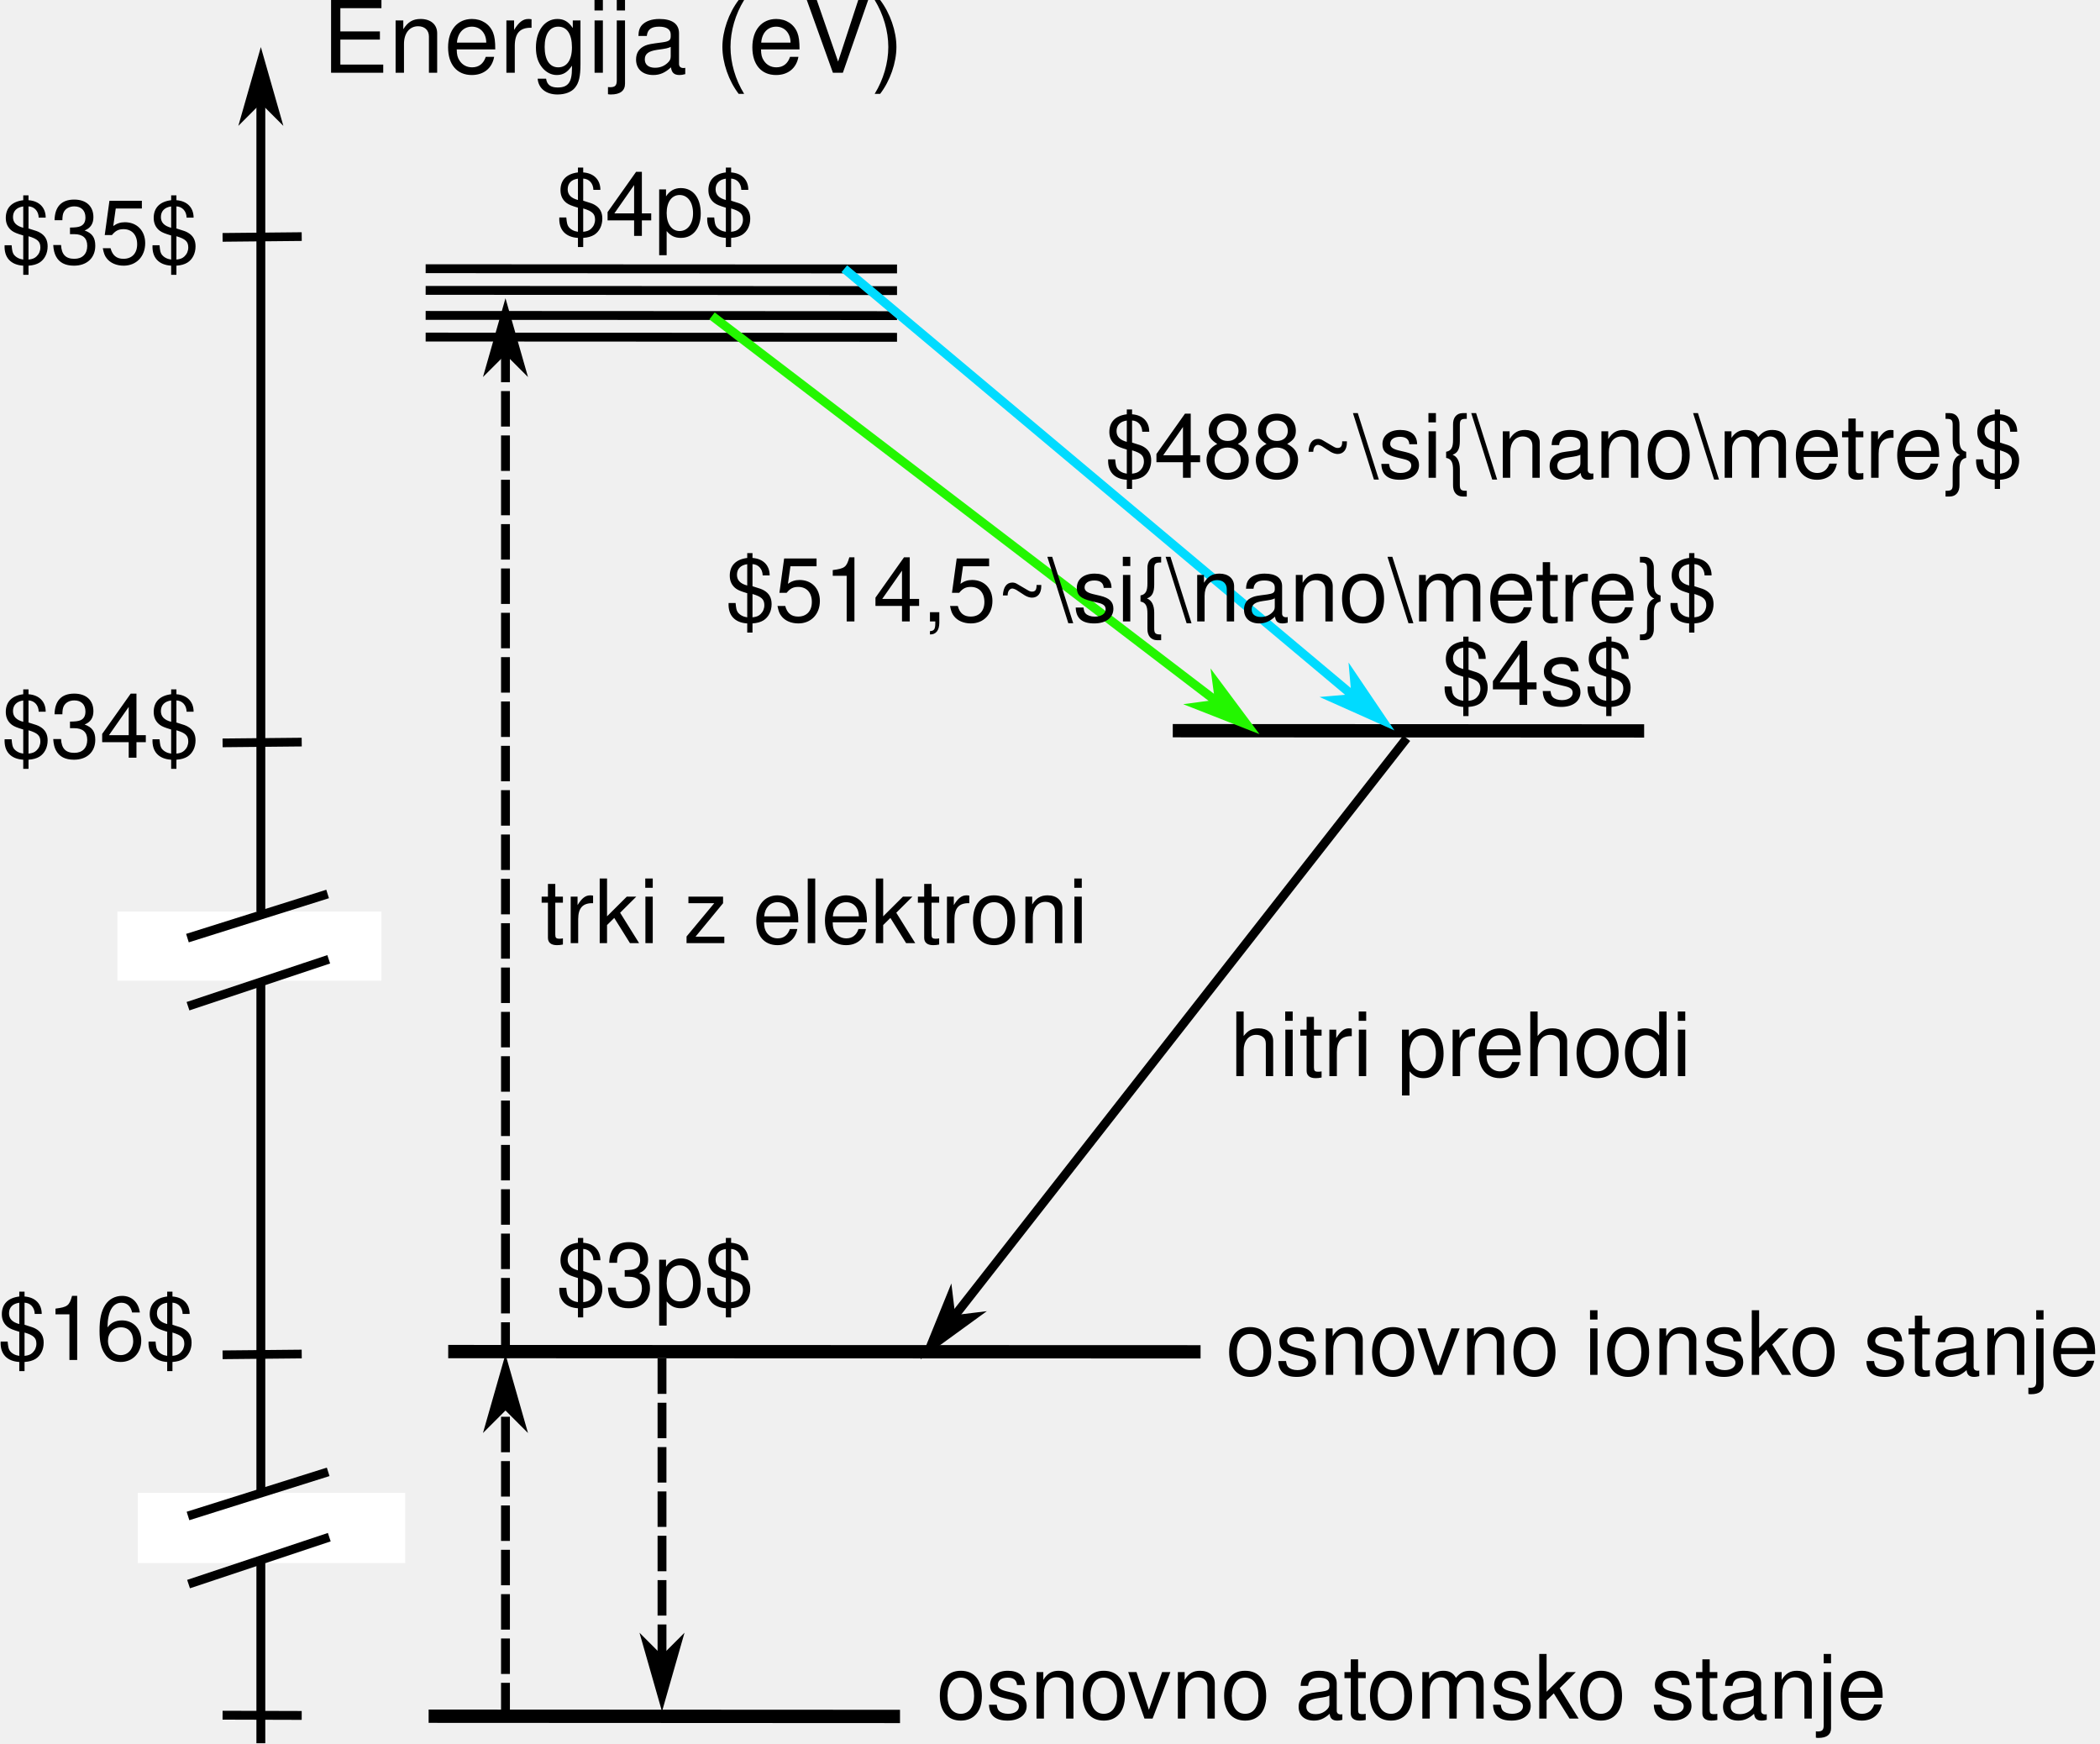
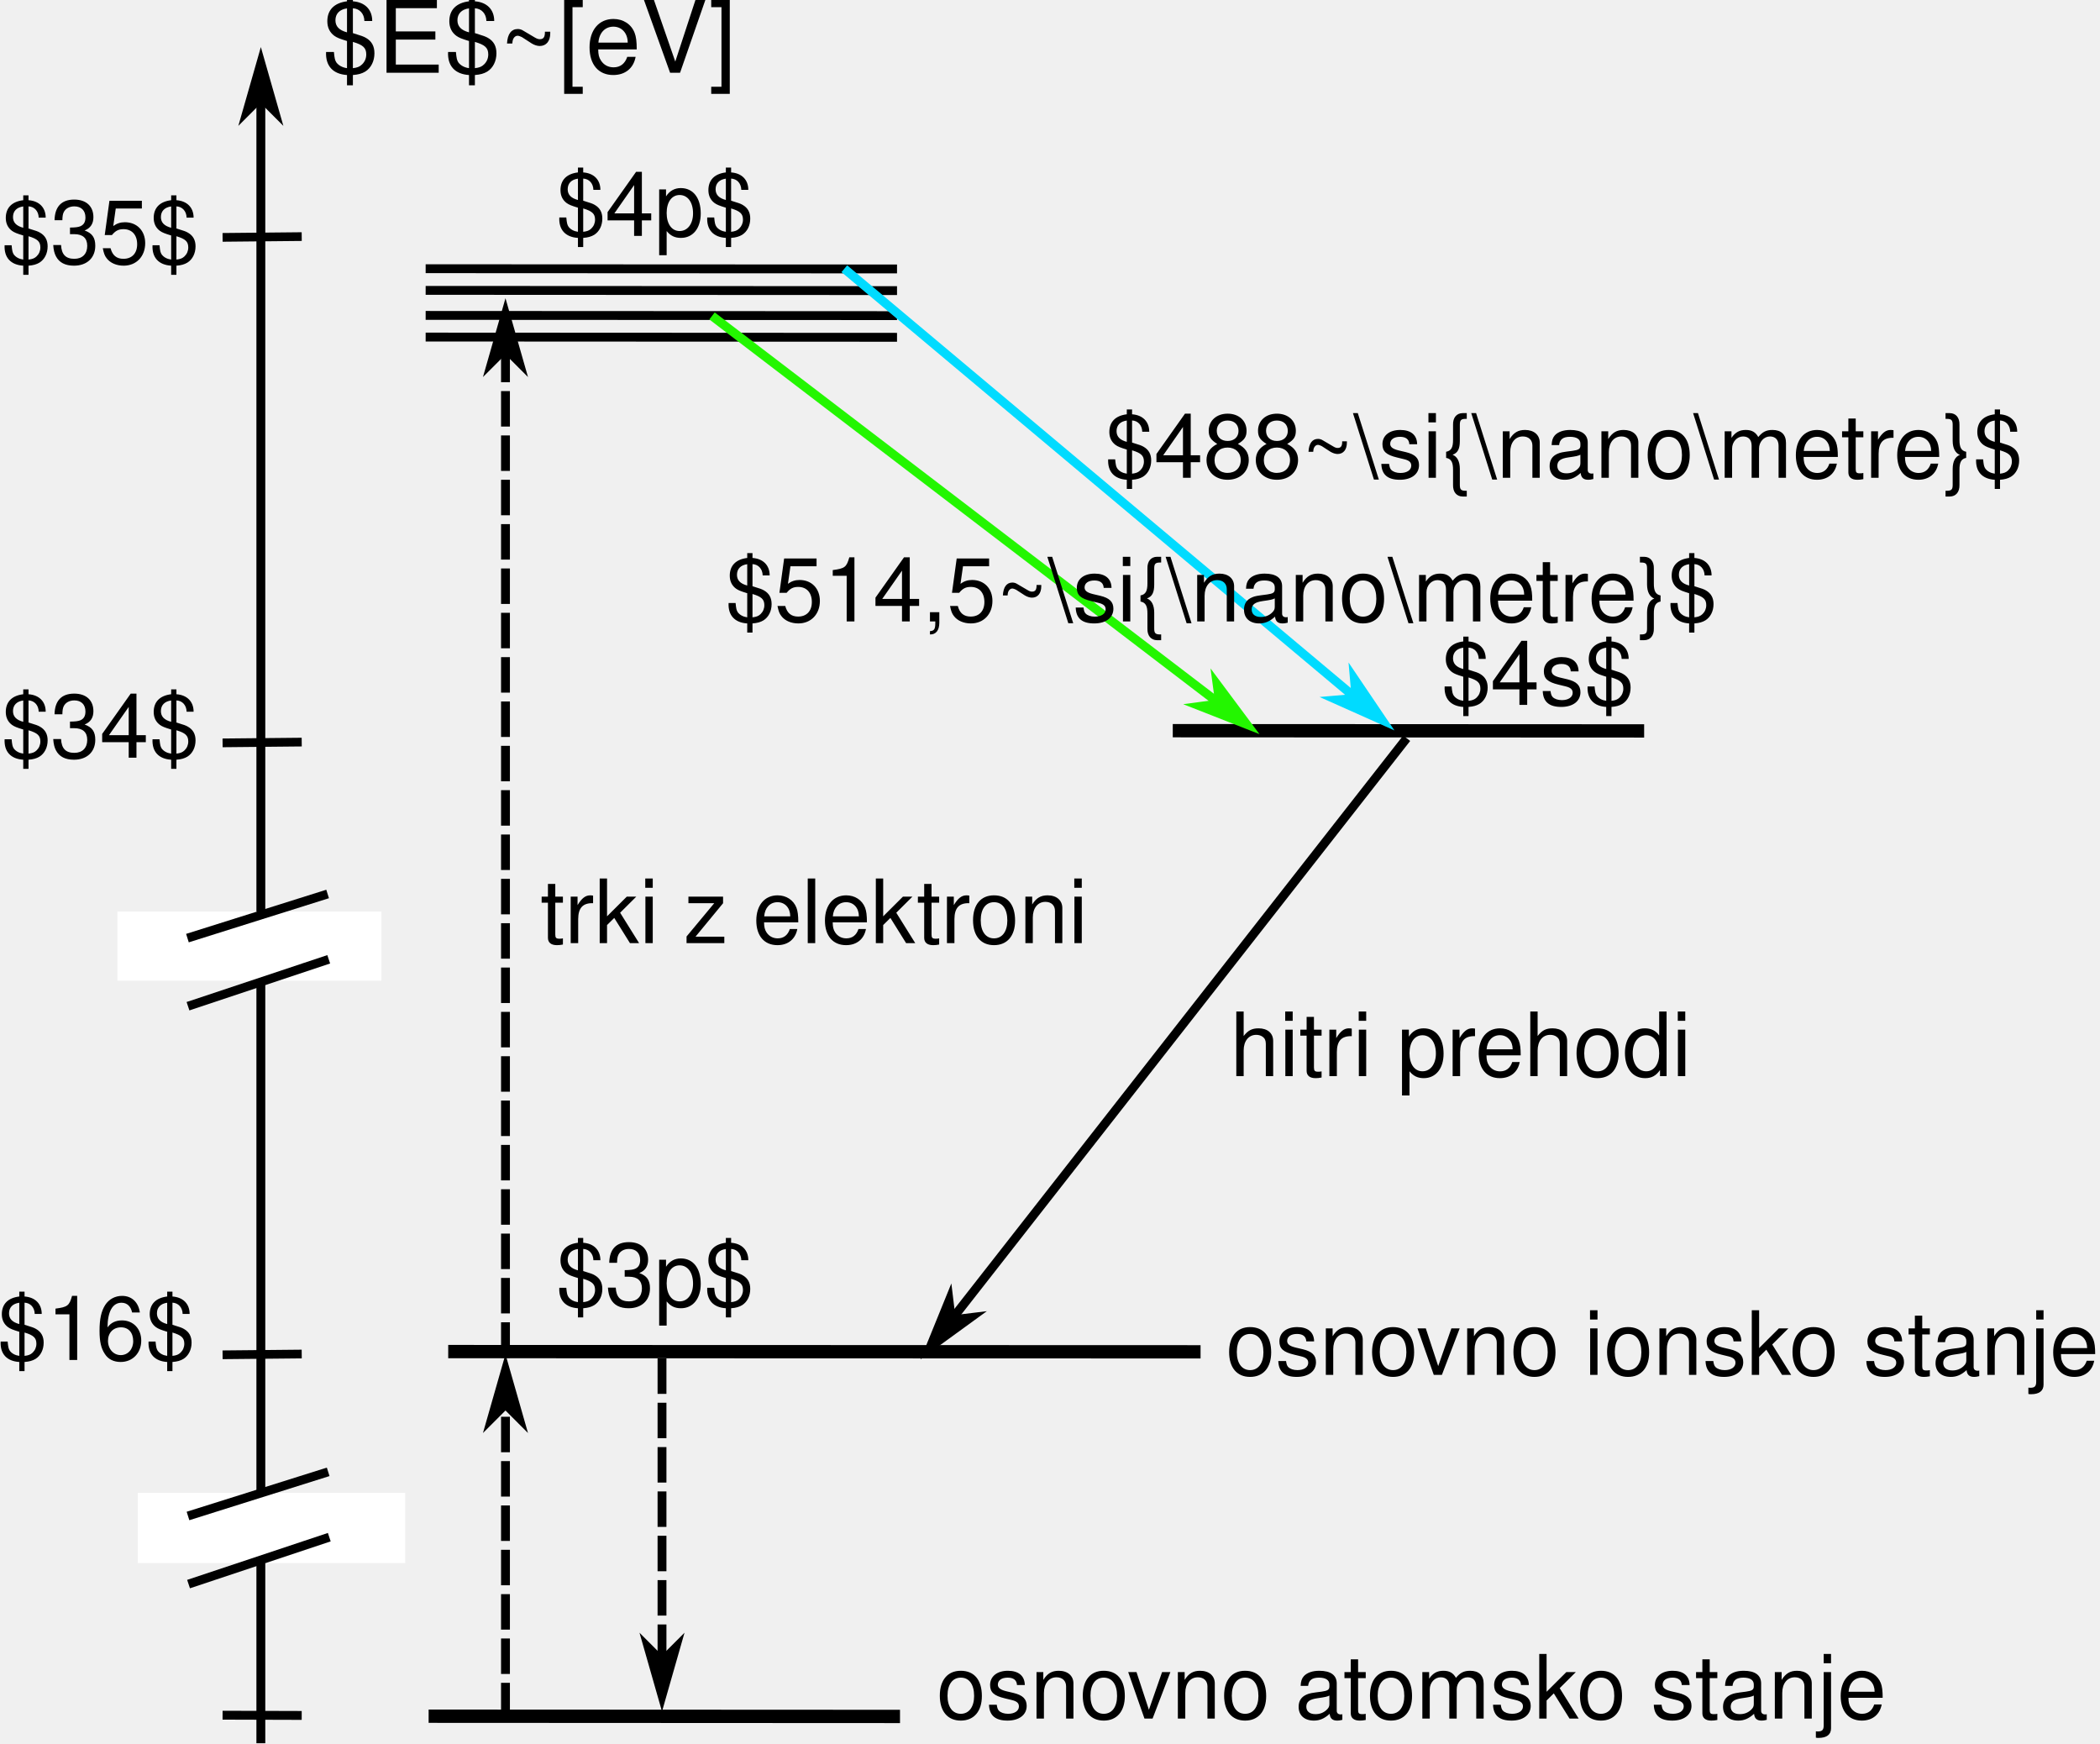
<svg xmlns="http://www.w3.org/2000/svg" width="133.669mm" height="110.95mm" viewBox="0 0 473.631 393.129" id="svg3464" version="1.1">
  <defs id="defs3466">
    <marker orient="auto" refY="0" refX="0" id="Arrow1Mend-0-2-6" style="overflow:visible">
      <path id="path4180-2-2-1" d="M 0,0 5,-5 -12.5,0 5,5 0,0 Z" style="fill:#550000;fill-opacity:1;fill-rule:evenodd;stroke:#550000;stroke-width:1pt;stroke-opacity:1" transform="matrix(-0.4,0,0,-0.4,-4,0)" />
    </marker>
    <marker orient="auto" refY="0" refX="0" id="Arrow1Mend-0-2-6-9" style="overflow:visible">
      <path id="path4180-2-2-1-3" d="M 0,0 5,-5 -12.5,0 5,5 0,0 Z" style="fill:#23f600;fill-opacity:1;fill-rule:evenodd;stroke:#23f600;stroke-width:1pt;stroke-opacity:1" transform="matrix(-0.4,0,0,-0.4,-4,0)" />
    </marker>
    <marker orient="auto" refY="0" refX="0" id="Arrow1Mend-0-2-6-9-9" style="overflow:visible">
      <path id="path4180-2-2-1-3-4" d="M 0,0 5,-5 -12.5,0 5,5 0,0 Z" style="fill:#00dbff;fill-opacity:1;fill-rule:evenodd;stroke:#00dbff;stroke-width:1pt;stroke-opacity:1" transform="matrix(-0.4,0,0,-0.4,-4,0)" />
    </marker>
    <marker orient="auto" refY="0" refX="0" id="Arrow1Mend-0-2-6-9-9-0" style="overflow:visible">
      <path id="path4180-2-2-1-3-4-3" d="M 0,0 5,-5 -12.5,0 5,5 0,0 Z" style="fill:#000000;fill-opacity:1;fill-rule:evenodd;stroke:#000000;stroke-width:1pt;stroke-opacity:1" transform="matrix(-0.4,0,0,-0.4,-4,0)" />
    </marker>
    <marker orient="auto" refY="0" refX="0" id="Arrow1Mend-0-2-8" style="overflow:visible">
      <path id="path4180-2-2-4" d="M 0,0 5,-5 -12.5,0 5,5 0,0 Z" style="fill:#000000;fill-opacity:1;fill-rule:evenodd;stroke:#000000;stroke-width:1pt;stroke-opacity:1" transform="matrix(-0.4,0,0,-0.4,-4,0)" />
    </marker>
    <marker orient="auto" refY="0" refX="0" id="Arrow1Mend-0-2-9" style="overflow:visible">
      <path id="path4180-2-2-7" d="M 0,0 5,-5 -12.5,0 5,5 0,0 Z" style="fill:#000000;fill-opacity:1;fill-rule:evenodd;stroke:#000000;stroke-width:1pt;stroke-opacity:1" transform="matrix(-0.4,0,0,-0.4,-4,0)" />
    </marker>
    <marker orient="auto" refY="0" refX="0" id="Arrow1Mend-0-2" style="overflow:visible">
      <path id="path4180-2-2" d="M 0,0 5,-5 -12.5,0 5,5 0,0 Z" style="fill:#000000;fill-opacity:1;fill-rule:evenodd;stroke:#000000;stroke-width:1pt;stroke-opacity:1" transform="matrix(-0.4,0,0,-0.4,-4,0)" />
    </marker>
    <marker orient="auto" refY="0" refX="0" id="Arrow1Mend-0" style="overflow:visible">
      <path id="path4180-2" d="M 0,0 5,-5 -12.5,0 5,5 0,0 Z" style="fill:#000000;fill-opacity:1;fill-rule:evenodd;stroke:#000000;stroke-width:1pt;stroke-opacity:1" transform="matrix(-0.4,0,0,-0.4,-4,0)" />
    </marker>
    <marker orient="auto" refY="0" refX="0" id="Arrow1Mend-0-7" style="overflow:visible">
      <path id="path4180-2-5" d="M 0,0 5,-5 -12.5,0 5,5 0,0 Z" style="fill:#000000;fill-opacity:1;fill-rule:evenodd;stroke:#000000;stroke-width:1pt;stroke-opacity:1" transform="matrix(-0.4,0,0,-0.4,-4,0)" />
    </marker>
    <marker orient="auto" refY="0" refX="0" id="Arrow1Mend" style="overflow:visible">
      <path id="path4180" d="M 0,0 5,-5 -12.5,0 5,5 0,0 Z" style="fill:#000000;fill-opacity:1;fill-rule:evenodd;stroke:#000000;stroke-width:1pt;stroke-opacity:1" transform="matrix(-0.4,0,0,-0.4,-4,0)" />
    </marker>
    <marker orient="auto" refY="0" refX="0" id="Arrow1Mend-0-6" style="overflow:visible">
      <path id="path4180-2-7" d="M 0,0 5,-5 -12.5,0 5,5 0,0 Z" style="fill:#000000;fill-opacity:1;fill-rule:evenodd;stroke:#000000;stroke-width:1pt;stroke-opacity:1" transform="matrix(-0.4,0,0,-0.4,-4,0)" />
    </marker>
    <marker orient="auto" refY="0" refX="0" id="Arrow1Mend-0-6-5" style="overflow:visible">
      <path id="path4180-2-7-3" d="M 0,0 5,-5 -12.5,0 5,5 0,0 Z" style="fill:#000000;fill-opacity:1;fill-rule:evenodd;stroke:#000000;stroke-width:1pt;stroke-opacity:1" transform="matrix(-0.4,0,0,-0.4,-4,0)" />
    </marker>
  </defs>
  <g id="layer1" transform="translate(-90.3545,-164.1095)">
    <path style="fill:none;fill-rule:evenodd;stroke:#000000;stroke-width:2;stroke-linecap:butt;stroke-linejoin:miter;stroke-miterlimit:4;stroke-dasharray:none;stroke-opacity:1" d="m 186.355,224.707 106.313,0.053" id="path3333-3-6-9" />
    <path style="fill:none;fill-rule:evenodd;stroke:#000000;stroke-width:3;stroke-linecap:butt;stroke-linejoin:miter;stroke-miterlimit:4;stroke-dasharray:none;stroke-opacity:1" d="m 354.859,328.89 106.313,0.053" id="path3333-3-6-6" />
    <path style="fill:none;fill-rule:evenodd;stroke:#000000;stroke-width:3;stroke-linecap:butt;stroke-linejoin:miter;stroke-miterlimit:4;stroke-dasharray:none;stroke-opacity:1" d="m 191.445,468.914 169.683,0.053" id="path3333-3-6-6-2" />
    <path style="fill:none;fill-rule:evenodd;stroke:#000000;stroke-width:3;stroke-linecap:butt;stroke-linejoin:miter;stroke-miterlimit:4;stroke-dasharray:none;stroke-opacity:1" d="m 187.027,551.143 106.313,0.053" id="path3333-2" />
    <path style="fill:none;fill-rule:evenodd;stroke:#000000;stroke-width:2;stroke-linecap:butt;stroke-linejoin:miter;stroke-miterlimit:4;stroke-dasharray:8, 2;stroke-dashoffset:0;stroke-opacity:1;marker-end:url(#Arrow1Mend-0-2-8)" d="m 239.662,470.452 0,75.695" id="path4165-3-8-5" />
    <path style="fill:#000000;fill-rule:evenodd;stroke:#000000;stroke-width:2;stroke-linecap:butt;stroke-linejoin:miter;stroke-miterlimit:4;stroke-dasharray:none;stroke-dashoffset:0;stroke-opacity:1;marker-end:url(#Arrow1Mend-0-2-6-9-9-0)" d="M 407.615,330.594 300.395,467.567" id="path4165-3-8-2-1-7-6" />
    <path style="fill:none;fill-rule:evenodd;stroke:#000000;stroke-width:2;stroke-linecap:butt;stroke-linejoin:miter;stroke-miterlimit:4;stroke-dasharray:none;stroke-opacity:1;marker-end:url(#Arrow1Mend)" d="m 149.186,557.239 0,-378.577" id="path4165" />
    <path style="fill:none;fill-rule:evenodd;stroke:#000000;stroke-width:1.962;stroke-linecap:butt;stroke-linejoin:miter;stroke-miterlimit:4;stroke-dasharray:none;stroke-opacity:1" d="m 158.403,469.465 -17.847,0.175" id="path4553-7" />
    <path style="fill:none;fill-rule:evenodd;stroke:#000000;stroke-width:1.962;stroke-linecap:butt;stroke-linejoin:miter;stroke-miterlimit:4;stroke-dasharray:none;stroke-opacity:1" d="m 158.403,331.465 -17.847,0.175" id="path4553-7-5-3" />
    <path style="fill:none;fill-rule:evenodd;stroke:#000000;stroke-width:1.962;stroke-linecap:butt;stroke-linejoin:miter;stroke-miterlimit:4;stroke-dasharray:none;stroke-opacity:1" d="m 158.403,217.465 -17.847,0.175" id="path4553-7-5-3-5" />
    <path style="fill:none;fill-rule:evenodd;stroke:#000000;stroke-width:2;stroke-linecap:butt;stroke-linejoin:miter;stroke-miterlimit:4;stroke-dasharray:none;stroke-opacity:1" d="m 140.554,550.916 17.845,0.053" id="path3333-7" />
    <rect style="opacity:1;fill:#ffffff;fill-opacity:1;fill-rule:nonzero;stroke:none;stroke-width:1.208;stroke-linecap:butt;stroke-linejoin:round;stroke-miterlimit:4;stroke-dasharray:none;stroke-dashoffset:0;stroke-opacity:1" id="rect3464" width="60.304" height="15.843" x="121.44" y="500.767" />
    <rect style="opacity:1;fill:#ffffff;fill-opacity:1;fill-rule:nonzero;stroke:none;stroke-width:1.208;stroke-linecap:butt;stroke-linejoin:round;stroke-miterlimit:4;stroke-dasharray:none;stroke-dashoffset:0;stroke-opacity:1" id="rect3464-3" width="59.538" height="15.587" x="116.84" y="369.682" />
    <path style="fill:none;fill-rule:evenodd;stroke:#000000;stroke-width:2;stroke-linecap:butt;stroke-linejoin:miter;stroke-miterlimit:4;stroke-dasharray:8, 2;stroke-dashoffset:0;stroke-opacity:1;marker-end:url(#Arrow1Mend-0-6)" d="m 204.36,470.307 0,-235.001" id="path4165-3" />
    <path style="fill:none;fill-rule:evenodd;stroke:#000000;stroke-width:2;stroke-linecap:butt;stroke-linejoin:miter;stroke-miterlimit:4;stroke-dasharray:8, 2;stroke-dashoffset:0;stroke-opacity:1;marker-end:url(#Arrow1Mend-0-6-5)" d="m 204.36,551.615 0,-78.167" id="path4165-3-5" />
    <path style="fill:none;fill-rule:evenodd;stroke:#000000;stroke-width:2;stroke-linecap:butt;stroke-linejoin:miter;stroke-miterlimit:4;stroke-dasharray:none;stroke-opacity:1" d="m 186.355,229.593 106.313,0.053" id="path3333-3-6-9-2" />
    <path style="fill:none;fill-rule:evenodd;stroke:#000000;stroke-width:2;stroke-linecap:butt;stroke-linejoin:miter;stroke-miterlimit:4;stroke-dasharray:none;stroke-opacity:1" d="m 186.355,235.237 106.313,0.053" id="path3333-3-6-9-7" />
    <path style="fill:none;fill-rule:evenodd;stroke:#000000;stroke-width:2;stroke-linecap:butt;stroke-linejoin:miter;stroke-miterlimit:4;stroke-dasharray:none;stroke-opacity:1" d="m 186.355,240.123 106.313,0.053" id="path3333-3-6-9-2-0" />
    <path style="fill:none;fill-rule:evenodd;stroke:#23f600;stroke-width:2;stroke-linecap:butt;stroke-linejoin:miter;stroke-miterlimit:4;stroke-dasharray:none;stroke-dashoffset:0;stroke-opacity:1;marker-end:url(#Arrow1Mend-0-2-6-9)" d="m 250.945,235.359 120.339,91.918" id="path4165-3-8-2-1" />
    <path style="fill:none;fill-rule:evenodd;stroke:#00dbff;stroke-width:2;stroke-linecap:butt;stroke-linejoin:miter;stroke-miterlimit:4;stroke-dasharray:none;stroke-dashoffset:0;stroke-opacity:1;marker-end:url(#Arrow1Mend-0-2-6-9-9)" d="M 280.782,224.715 401.831,326.296" id="path4165-3-8-2-1-7" />
    <path style="fill:none;fill-rule:evenodd;stroke:#000000;stroke-width:2;stroke-linecap:butt;stroke-linejoin:miter;stroke-miterlimit:4;stroke-dasharray:none;stroke-opacity:1" d="m 132.63,375.671 31.615,-9.955" id="path3422" />
    <path style="fill:none;fill-rule:evenodd;stroke:#000000;stroke-width:2;stroke-linecap:butt;stroke-linejoin:miter;stroke-miterlimit:4;stroke-dasharray:none;stroke-opacity:1" d="m 132.755,391.028 31.74,-10.58" id="path3422-3" />
    <path style="fill:none;fill-rule:evenodd;stroke:#000000;stroke-width:2;stroke-linecap:butt;stroke-linejoin:miter;stroke-miterlimit:4;stroke-dasharray:none;stroke-opacity:1" d="m 132.755,505.99 31.615,-9.955" id="path3422-36" />
    <path style="fill:none;fill-rule:evenodd;stroke:#000000;stroke-width:2;stroke-linecap:butt;stroke-linejoin:miter;stroke-miterlimit:4;stroke-dasharray:none;stroke-opacity:1" d="m 132.88,521.347 31.74,-10.58" id="path3422-3-7" />
    <g id="g4306">
-       <text id="text12643" y="180.512" x="162.991" style="font-style:normal;font-variant:normal;font-weight:normal;font-stretch:normal;font-size:56px;line-height:125%;font-family:'Nimbus Sans L';-inkscape-font-specification:Sans;letter-spacing:0px;word-spacing:0px;fill:#000000;fill-opacity:1;stroke:none;stroke-width:1px;stroke-linecap:butt;stroke-linejoin:miter;stroke-opacity:1" xml:space="preserve">
-         <tspan style="font-size:22.5px" y="180.512" x="162.991" id="tspan12645">Energija (eV)</tspan>
+       <text id="text12643" y="180.512" x="162.991" style="font-style:normal;font-variant:normal;font-weight:normal;font-stretch:normal;line-height:0%;font-family:'Nimbus Sans L';-inkscape-font-specification:Sans;letter-spacing:0px;word-spacing:0px;fill:#000000;fill-opacity:1;stroke:none;stroke-width:1px;stroke-linecap:butt;stroke-linejoin:miter;stroke-opacity:1" xml:space="preserve">
+         <tspan style="font-size:22.5px;line-height:1.25" y="180.512" x="162.991" id="tspan12645">$E$~[eV]</tspan>
      </text>
-       <text id="text12647-1" y="470.803" x="89.703" style="font-style:normal;font-variant:normal;font-weight:normal;font-stretch:normal;font-size:56px;line-height:125%;font-family:'Nimbus Sans L';-inkscape-font-specification:Sans;letter-spacing:0px;word-spacing:0px;fill:#000000;fill-opacity:1;stroke:none;stroke-width:1px;stroke-linecap:butt;stroke-linejoin:miter;stroke-opacity:1" xml:space="preserve">
-         <tspan style="font-size:20px" y="470.803" x="89.703" id="tspan12649-0">$16$</tspan>
+       <text id="text12647-1" y="470.803" x="89.703" style="font-style:normal;font-variant:normal;font-weight:normal;font-stretch:normal;line-height:0%;font-family:'Nimbus Sans L';-inkscape-font-specification:Sans;letter-spacing:0px;word-spacing:0px;fill:#000000;fill-opacity:1;stroke:none;stroke-width:1px;stroke-linecap:butt;stroke-linejoin:miter;stroke-opacity:1" xml:space="preserve">
+         <tspan style="font-size:20px;line-height:1.25" y="470.803" x="89.703" id="tspan12649-0">$16$</tspan>
      </text>
-       <text id="text12647-1-6-2" y="334.981" x="90.596" style="font-style:normal;font-variant:normal;font-weight:normal;font-stretch:normal;font-size:56px;line-height:125%;font-family:'Nimbus Sans L';-inkscape-font-specification:Sans;letter-spacing:0px;word-spacing:0px;fill:#000000;fill-opacity:1;stroke:none;stroke-width:1px;stroke-linecap:butt;stroke-linejoin:miter;stroke-opacity:1" xml:space="preserve">
-         <tspan id="tspan12705" style="font-size:20px" y="334.981" x="90.596">$34$</tspan>
+       <text id="text12647-1-6-2" y="334.981" x="90.596" style="font-style:normal;font-variant:normal;font-weight:normal;font-stretch:normal;line-height:0%;font-family:'Nimbus Sans L';-inkscape-font-specification:Sans;letter-spacing:0px;word-spacing:0px;fill:#000000;fill-opacity:1;stroke:none;stroke-width:1px;stroke-linecap:butt;stroke-linejoin:miter;stroke-opacity:1" xml:space="preserve">
+         <tspan id="tspan12705" style="font-size:20px;line-height:1.25" y="334.981" x="90.596">$34$</tspan>
      </text>
-       <text id="text12647-1-6-2-6" y="223.574" x="90.596" style="font-style:normal;font-variant:normal;font-weight:normal;font-stretch:normal;font-size:56px;line-height:125%;font-family:'Nimbus Sans L';-inkscape-font-specification:Sans;letter-spacing:0px;word-spacing:0px;fill:#000000;fill-opacity:1;stroke:none;stroke-width:1px;stroke-linecap:butt;stroke-linejoin:miter;stroke-opacity:1" xml:space="preserve">
-         <tspan id="tspan12705-1" style="font-size:20px" y="223.574" x="90.596">$35$</tspan>
+       <text id="text12647-1-6-2-6" y="223.574" x="90.596" style="font-style:normal;font-variant:normal;font-weight:normal;font-stretch:normal;line-height:0%;font-family:'Nimbus Sans L';-inkscape-font-specification:Sans;letter-spacing:0px;word-spacing:0px;fill:#000000;fill-opacity:1;stroke:none;stroke-width:1px;stroke-linecap:butt;stroke-linejoin:miter;stroke-opacity:1" xml:space="preserve">
+         <tspan id="tspan12705-1" style="font-size:20px;line-height:1.25" y="223.574" x="90.596">$35$</tspan>
      </text>
-       <text id="text12731" y="551.679" x="301.601" style="font-style:normal;font-variant:normal;font-weight:normal;font-stretch:normal;font-size:56px;line-height:125%;font-family:'Nimbus Sans L';-inkscape-font-specification:Sans;letter-spacing:0px;word-spacing:0px;fill:#000000;fill-opacity:1;stroke:none;stroke-width:1px;stroke-linecap:butt;stroke-linejoin:miter;stroke-opacity:1" xml:space="preserve">
-         <tspan style="font-size:20px" y="551.679" x="301.601" id="tspan12733">osnovno atomsko stanje</tspan>
+       <text id="text12731" y="551.679" x="301.601" style="font-style:normal;font-variant:normal;font-weight:normal;font-stretch:normal;line-height:0%;font-family:'Nimbus Sans L';-inkscape-font-specification:Sans;letter-spacing:0px;word-spacing:0px;fill:#000000;fill-opacity:1;stroke:none;stroke-width:1px;stroke-linecap:butt;stroke-linejoin:miter;stroke-opacity:1" xml:space="preserve">
+         <tspan style="font-size:20px;line-height:1.25" y="551.679" x="301.601" id="tspan12733">osnovno atomsko stanje</tspan>
      </text>
-       <text id="text12647-1-6-2-5" y="376.801" x="212.233" style="font-style:normal;font-variant:normal;font-weight:normal;font-stretch:normal;font-size:56px;line-height:125%;font-family:'Nimbus Sans L';-inkscape-font-specification:Sans;letter-spacing:0px;word-spacing:0px;fill:#000000;fill-opacity:1;stroke:none;stroke-width:1px;stroke-linecap:butt;stroke-linejoin:miter;stroke-opacity:1" xml:space="preserve">
-         <tspan id="tspan12743" style="font-size:20px" y="376.801" x="212.233">trki z elektroni</tspan>
+       <text id="text12647-1-6-2-5" y="376.801" x="212.233" style="font-style:normal;font-variant:normal;font-weight:normal;font-stretch:normal;line-height:0%;font-family:'Nimbus Sans L';-inkscape-font-specification:Sans;letter-spacing:0px;word-spacing:0px;fill:#000000;fill-opacity:1;stroke:none;stroke-width:1px;stroke-linecap:butt;stroke-linejoin:miter;stroke-opacity:1" xml:space="preserve">
+         <tspan id="tspan12743" style="font-size:20px;line-height:1.25" y="376.801" x="212.233">trki z elektroni</tspan>
      </text>
-       <text id="text12647-1-6-2-5-5-3-4" y="217.307" x="215.703" style="font-style:normal;font-variant:normal;font-weight:normal;font-stretch:normal;font-size:56px;line-height:125%;font-family:'Nimbus Sans L';-inkscape-font-specification:Sans;letter-spacing:0px;word-spacing:0px;fill:#000000;fill-opacity:1;stroke:none;stroke-width:1px;stroke-linecap:butt;stroke-linejoin:miter;stroke-opacity:1" xml:space="preserve">
-         <tspan id="tspan12743-9-7-5" style="font-size:20px" y="217.307" x="215.703">$4p$</tspan>
+       <text id="text12647-1-6-2-5-5-3-4" y="217.307" x="215.703" style="font-style:normal;font-variant:normal;font-weight:normal;font-stretch:normal;line-height:0%;font-family:'Nimbus Sans L';-inkscape-font-specification:Sans;letter-spacing:0px;word-spacing:0px;fill:#000000;fill-opacity:1;stroke:none;stroke-width:1px;stroke-linecap:butt;stroke-linejoin:miter;stroke-opacity:1" xml:space="preserve">
+         <tspan id="tspan12743-9-7-5" style="font-size:20px;line-height:1.25" y="217.307" x="215.703">$4p$</tspan>
      </text>
-       <text id="text12647-1-6-2-5-5-3-4-2-44-0" y="323.08" x="415.378" style="font-style:normal;font-variant:normal;font-weight:normal;font-stretch:normal;font-size:56px;line-height:125%;font-family:'Nimbus Sans L';-inkscape-font-specification:Sans;letter-spacing:0px;word-spacing:0px;fill:#000000;fill-opacity:1;stroke:none;stroke-width:1px;stroke-linecap:butt;stroke-linejoin:miter;stroke-opacity:1" xml:space="preserve">
-         <tspan id="tspan12743-9-7-5-5-3-7" style="font-size:20px" y="323.08" x="415.378">$4s$</tspan>
+       <text id="text12647-1-6-2-5-5-3-4-2-44-0" y="323.08" x="415.378" style="font-style:normal;font-variant:normal;font-weight:normal;font-stretch:normal;line-height:0%;font-family:'Nimbus Sans L';-inkscape-font-specification:Sans;letter-spacing:0px;word-spacing:0px;fill:#000000;fill-opacity:1;stroke:none;stroke-width:1px;stroke-linecap:butt;stroke-linejoin:miter;stroke-opacity:1" xml:space="preserve">
+         <tspan id="tspan12743-9-7-5-5-3-7" style="font-size:20px;line-height:1.25" y="323.08" x="415.378">$4s$</tspan>
      </text>
-       <text id="text12647-1-6-2-5-8" y="406.793" x="367.786" style="font-style:normal;font-variant:normal;font-weight:normal;font-stretch:normal;font-size:56px;line-height:125%;font-family:'Nimbus Sans L';-inkscape-font-specification:Sans;letter-spacing:0px;word-spacing:0px;fill:#000000;fill-opacity:1;stroke:none;stroke-width:1px;stroke-linecap:butt;stroke-linejoin:miter;stroke-opacity:1" xml:space="preserve">
-         <tspan id="tspan12743-8" style="font-size:20px" y="406.793" x="367.786">hitri prehodi</tspan>
+       <text id="text12647-1-6-2-5-8" y="406.793" x="367.786" style="font-style:normal;font-variant:normal;font-weight:normal;font-stretch:normal;line-height:0%;font-family:'Nimbus Sans L';-inkscape-font-specification:Sans;letter-spacing:0px;word-spacing:0px;fill:#000000;fill-opacity:1;stroke:none;stroke-width:1px;stroke-linecap:butt;stroke-linejoin:miter;stroke-opacity:1" xml:space="preserve">
+         <tspan id="tspan12743-8" style="font-size:20px;line-height:1.25" y="406.793" x="367.786">hitri prehodi</tspan>
      </text>
-       <text id="text12647-1-6-2-5-5-3-4-3-7" y="271.851" x="339.494" style="font-style:normal;font-variant:normal;font-weight:normal;font-stretch:normal;font-size:56px;line-height:125%;font-family:'Nimbus Sans L';-inkscape-font-specification:Sans;letter-spacing:0px;word-spacing:0px;fill:#000000;fill-opacity:1;stroke:none;stroke-width:1px;stroke-linecap:butt;stroke-linejoin:miter;stroke-opacity:1" xml:space="preserve">
-         <tspan id="tspan12743-9-7-5-6-5" style="font-size:20px" y="271.851" x="339.494">$488~\si{\nano\metre}$</tspan>
+       <text id="text12647-1-6-2-5-5-3-4-3-7" y="271.851" x="339.494" style="font-style:normal;font-variant:normal;font-weight:normal;font-stretch:normal;line-height:0%;font-family:'Nimbus Sans L';-inkscape-font-specification:Sans;letter-spacing:0px;word-spacing:0px;fill:#000000;fill-opacity:1;stroke:none;stroke-width:1px;stroke-linecap:butt;stroke-linejoin:miter;stroke-opacity:1" xml:space="preserve">
+         <tspan id="tspan12743-9-7-5-6-5" style="font-size:20px;line-height:1.25" y="271.851" x="339.494">$488~\si{\nano\metre}$</tspan>
      </text>
-       <text id="text12731-6" y="474.174" x="366.851" style="font-style:normal;font-variant:normal;font-weight:normal;font-stretch:normal;font-size:56px;line-height:125%;font-family:'Nimbus Sans L';-inkscape-font-specification:Sans;letter-spacing:0px;word-spacing:0px;fill:#000000;fill-opacity:1;stroke:none;stroke-width:1px;stroke-linecap:butt;stroke-linejoin:miter;stroke-opacity:1" xml:space="preserve">
-         <tspan style="font-size:20px" y="474.174" x="366.851" id="tspan12733-2">osnovno ionsko stanje</tspan>
+       <text id="text12731-6" y="474.174" x="366.851" style="font-style:normal;font-variant:normal;font-weight:normal;font-stretch:normal;line-height:0%;font-family:'Nimbus Sans L';-inkscape-font-specification:Sans;letter-spacing:0px;word-spacing:0px;fill:#000000;fill-opacity:1;stroke:none;stroke-width:1px;stroke-linecap:butt;stroke-linejoin:miter;stroke-opacity:1" xml:space="preserve">
+         <tspan style="font-size:20px;line-height:1.25" y="474.174" x="366.851" id="tspan12733-2">osnovno ionsko stanje</tspan>
      </text>
-       <text id="text12647-1-6-2-5-5-3-4-9" y="458.684" x="215.703" style="font-style:normal;font-variant:normal;font-weight:normal;font-stretch:normal;font-size:56px;line-height:125%;font-family:'Nimbus Sans L';-inkscape-font-specification:Sans;letter-spacing:0px;word-spacing:0px;fill:#000000;fill-opacity:1;stroke:none;stroke-width:1px;stroke-linecap:butt;stroke-linejoin:miter;stroke-opacity:1" xml:space="preserve">
-         <tspan id="tspan12743-9-7-5-1" style="font-size:20px" y="458.684" x="215.703">$3p$</tspan>
+       <text id="text12647-1-6-2-5-5-3-4-9" y="458.684" x="215.703" style="font-style:normal;font-variant:normal;font-weight:normal;font-stretch:normal;line-height:0%;font-family:'Nimbus Sans L';-inkscape-font-specification:Sans;letter-spacing:0px;word-spacing:0px;fill:#000000;fill-opacity:1;stroke:none;stroke-width:1px;stroke-linecap:butt;stroke-linejoin:miter;stroke-opacity:1" xml:space="preserve">
+         <tspan id="tspan12743-9-7-5-1" style="font-size:20px;line-height:1.25" y="458.684" x="215.703">$3p$</tspan>
      </text>
-       <text id="text12647-1-6-2-5-5-3-4-3-7-9" y="304.25" x="253.882" style="font-style:normal;font-variant:normal;font-weight:normal;font-stretch:normal;font-size:56px;line-height:125%;font-family:'Nimbus Sans L';-inkscape-font-specification:Sans;letter-spacing:0px;word-spacing:0px;fill:#000000;fill-opacity:1;stroke:none;stroke-width:1px;stroke-linecap:butt;stroke-linejoin:miter;stroke-opacity:1" xml:space="preserve">
-         <tspan id="tspan12743-9-7-5-6-5-3" style="font-size:20px" y="304.25" x="253.882">$514,5~\si{\nano\metre}$</tspan>
+       <text id="text12647-1-6-2-5-5-3-4-3-7-9" y="304.25" x="253.882" style="font-style:normal;font-variant:normal;font-weight:normal;font-stretch:normal;line-height:0%;font-family:'Nimbus Sans L';-inkscape-font-specification:Sans;letter-spacing:0px;word-spacing:0px;fill:#000000;fill-opacity:1;stroke:none;stroke-width:1px;stroke-linecap:butt;stroke-linejoin:miter;stroke-opacity:1" xml:space="preserve">
+         <tspan id="tspan12743-9-7-5-6-5-3" style="font-size:20px;line-height:1.25" y="304.25" x="253.882">$514,5~\si{\nano\metre}$</tspan>
      </text>
    </g>
+     <text xml:space="preserve" style="font-style:normal;font-weight:normal;font-size:37.5px;line-height:1.25;font-family:sans-serif;letter-spacing:0px;word-spacing:0px;fill:#000000;fill-opacity:1;stroke:none;stroke-width:0.938" x="-28.466" y="225.692" id="text202">
+       <tspan id="tspan200" x="-28.466" y="258.871" style="stroke-width:0.938" />
+       <tspan x="-28.466" y="305.746" style="stroke-width:0.938" id="tspan204" />
+     </text>
+     <flowRoot xml:space="preserve" id="flowRoot206" style="fill:black;fill-opacity:1;stroke:none;font-family:sans-serif;font-style:normal;font-weight:normal;font-size:40px;line-height:1.25;letter-spacing:0px;word-spacing:0px">
+       <flowRegion id="flowRegion208">
+         <rect id="rect210" width="99.145" height="80.747" x="-169.67" y="79.997" />
+       </flowRegion>
+       <flowPara id="flowPara212" />
+     </flowRoot>
  </g>
</svg>
